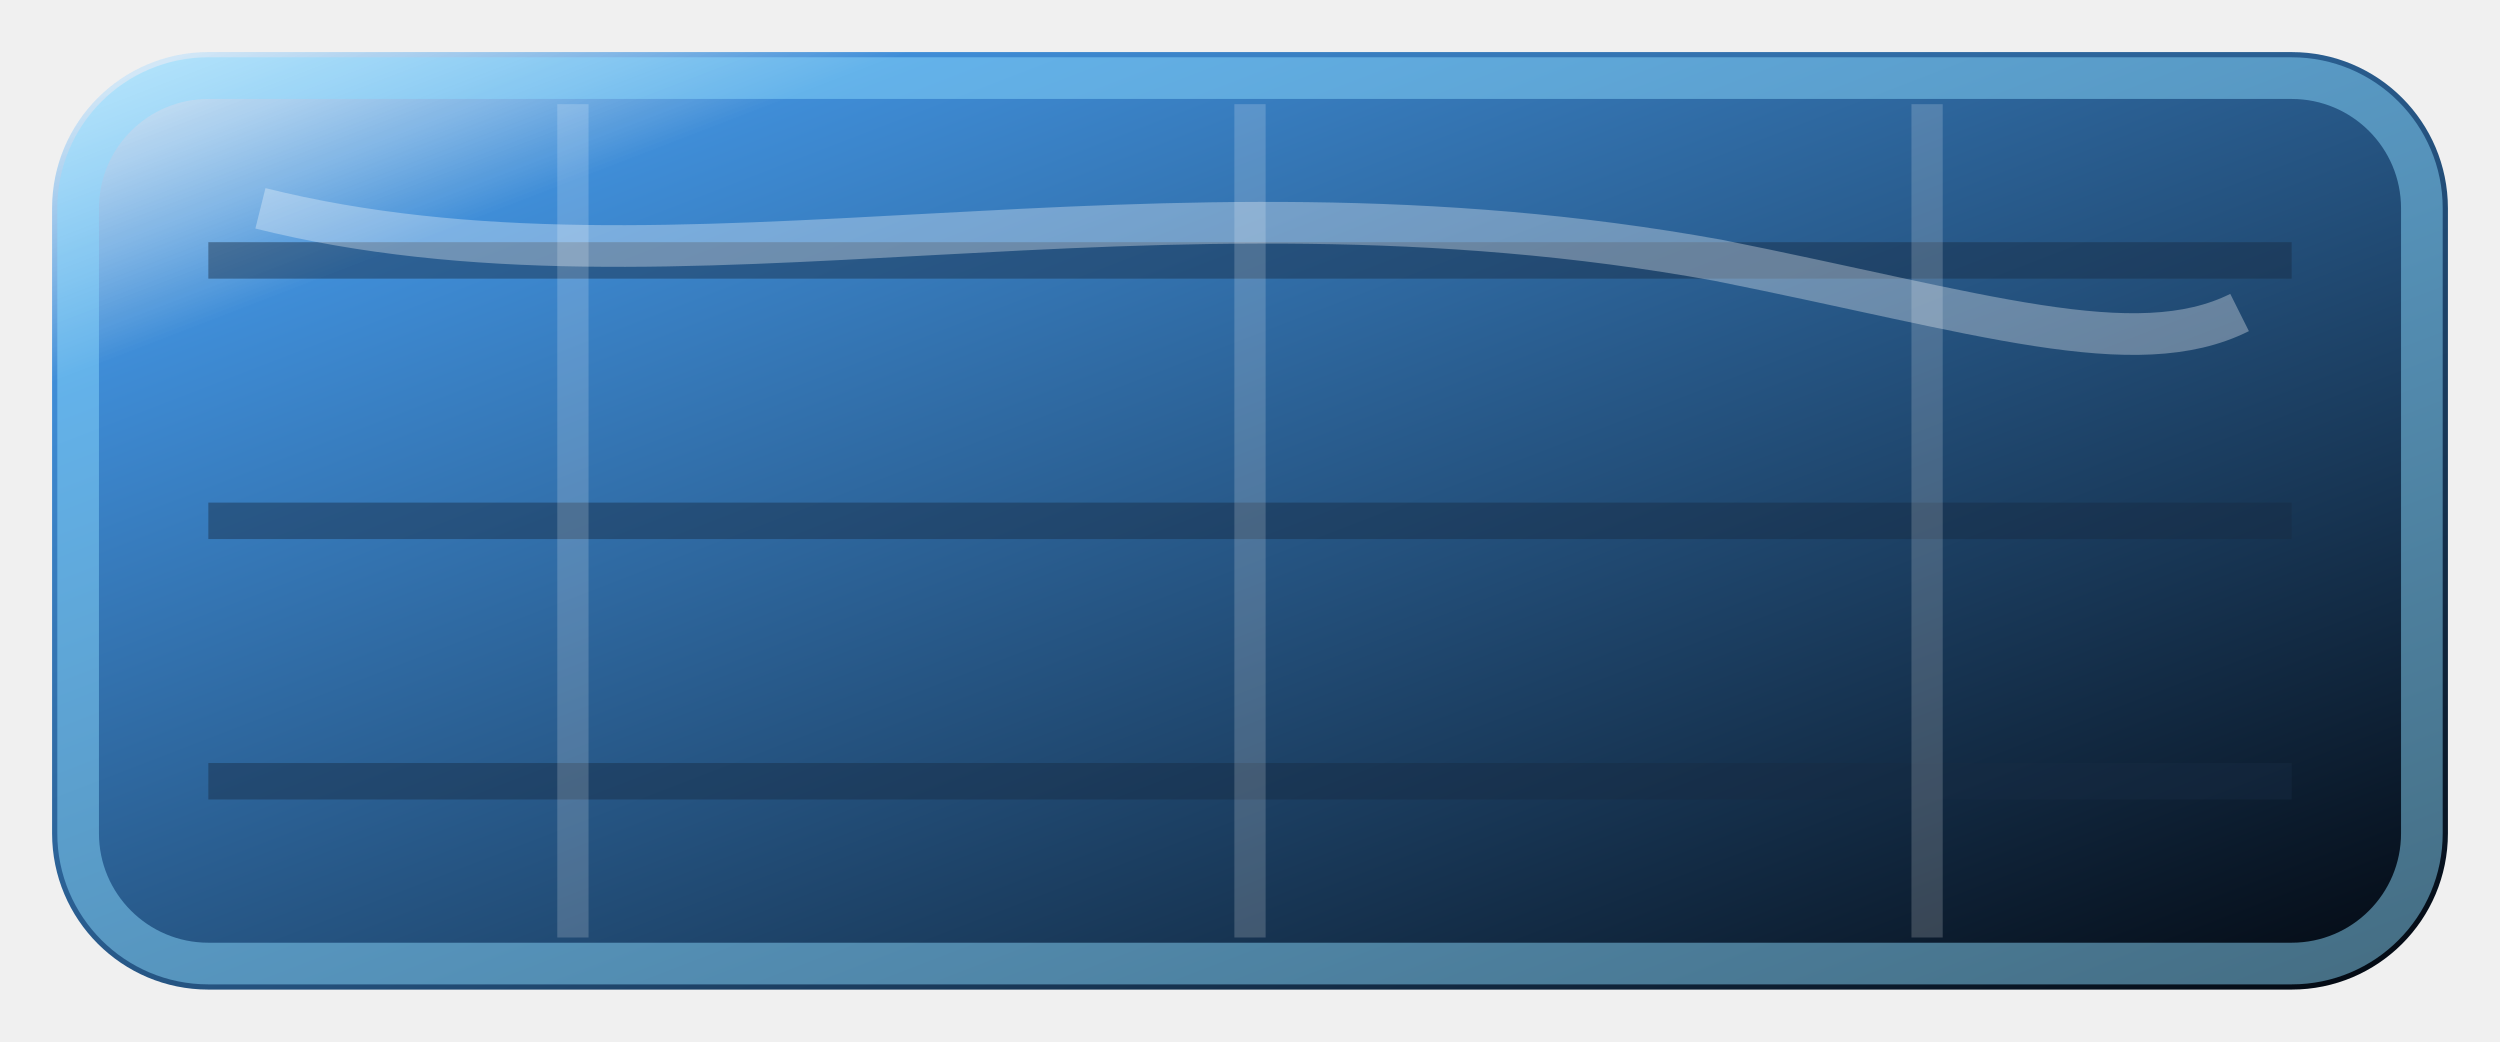
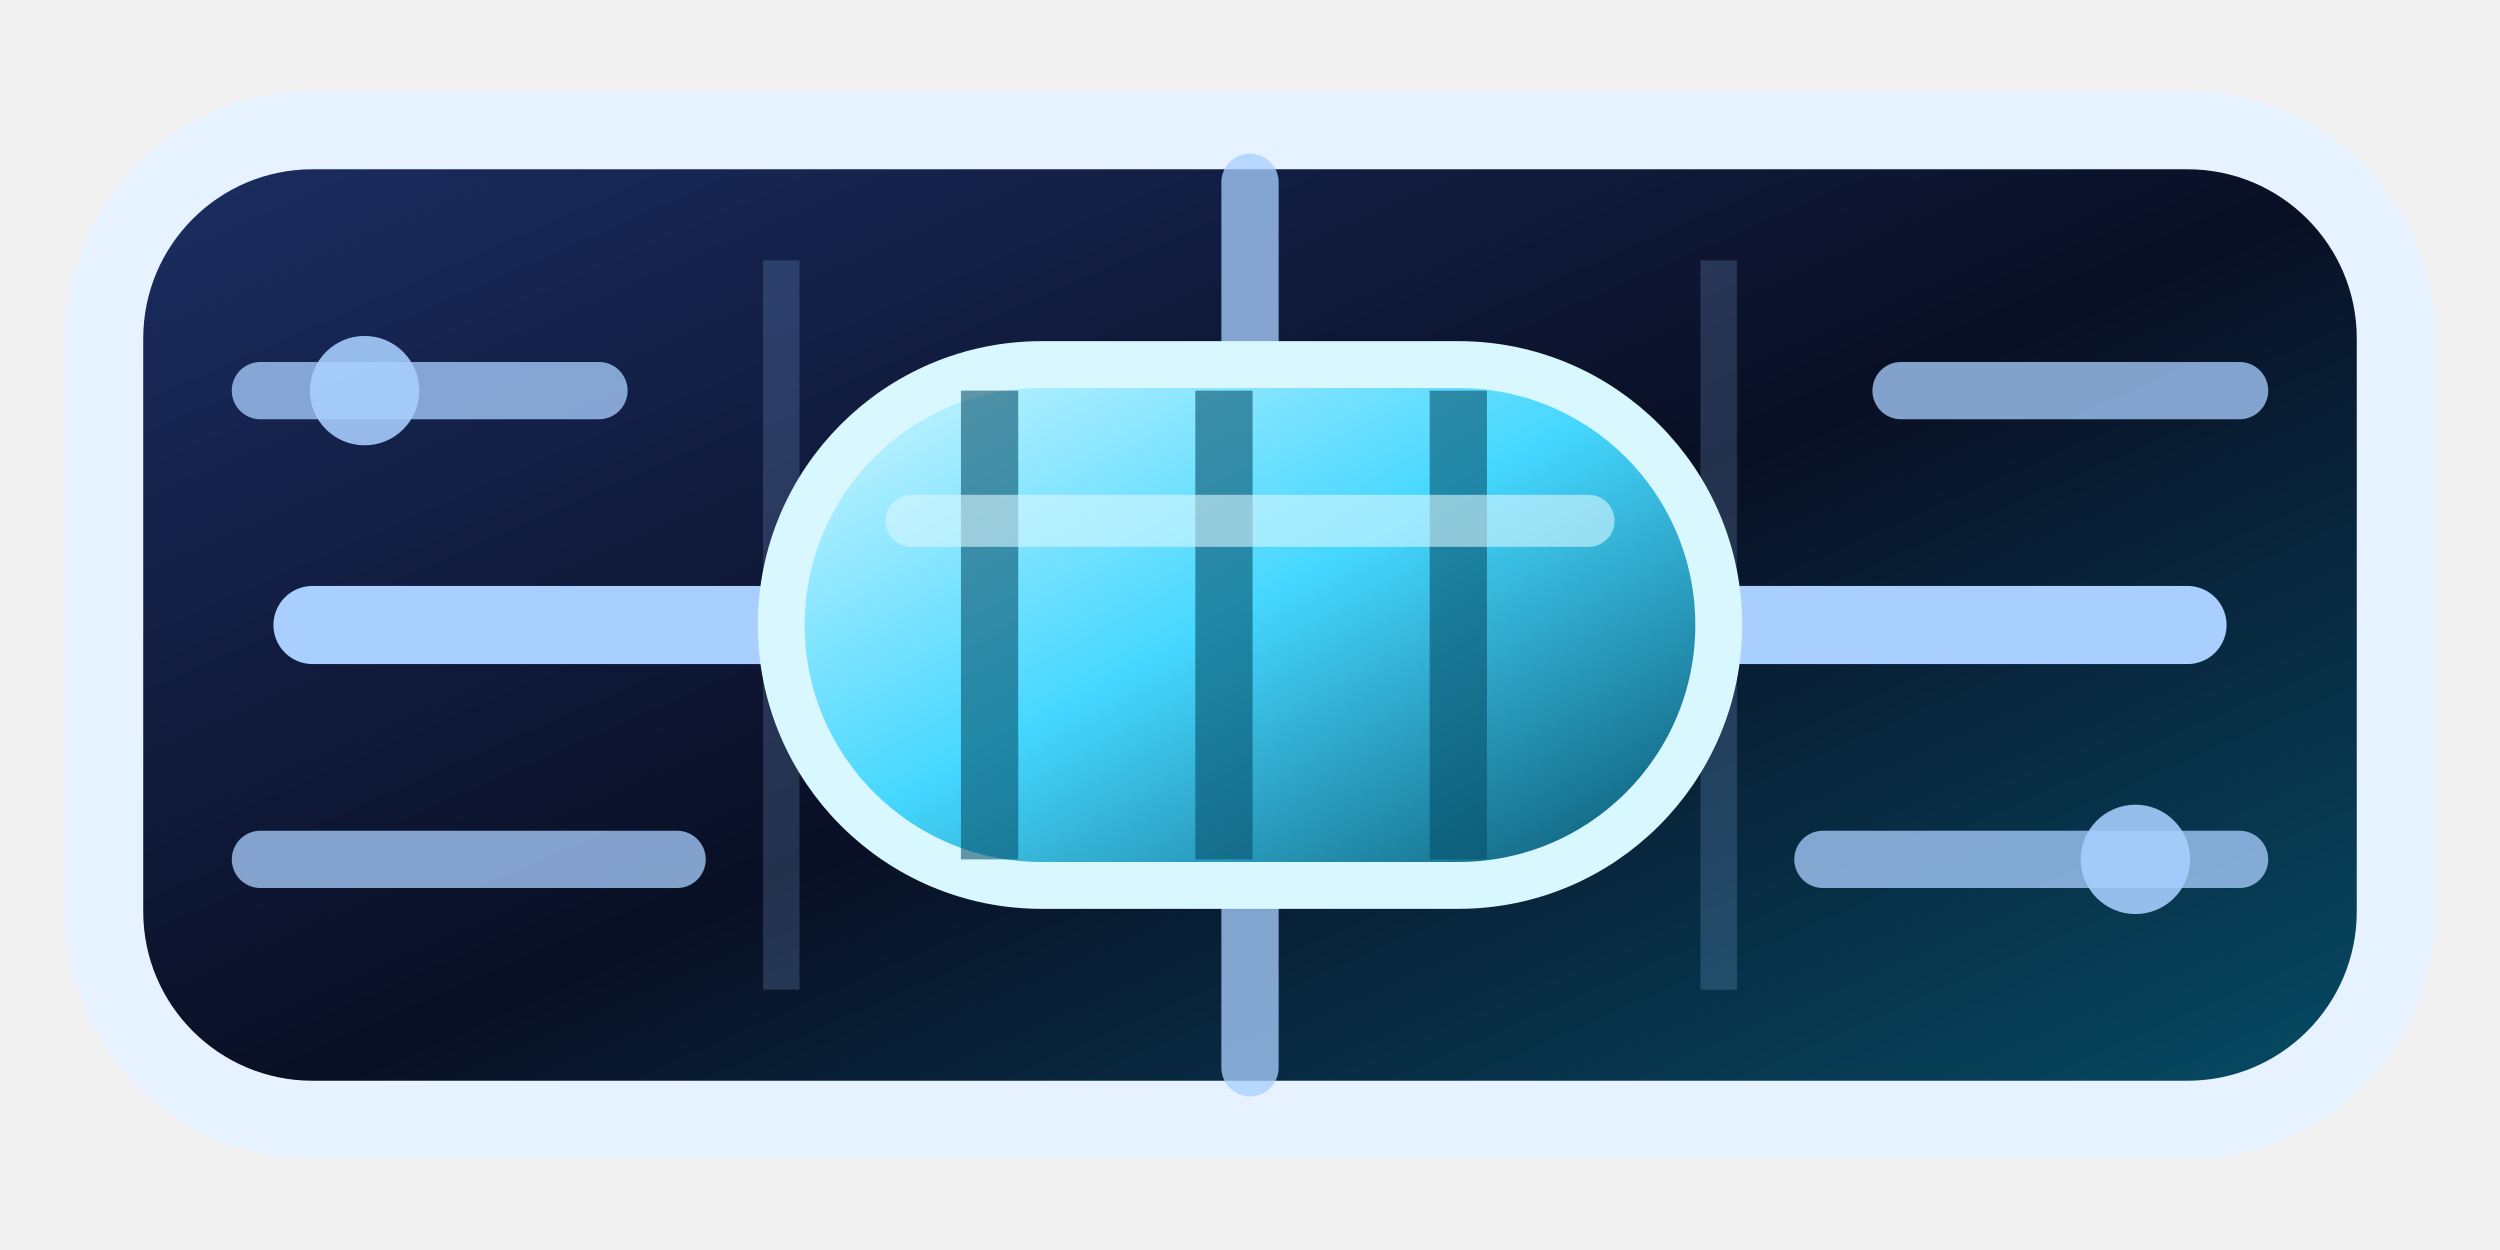
- <svg xmlns="http://www.w3.org/2000/svg" viewBox="0 0 48 20">
+ <svg xmlns="http://www.w3.org/2000/svg" viewBox="0 0 96 48" role="img" aria-label="Resistor">
  <defs>
-     <linearGradient id="stone" x1="0" y1="0" x2="1" y2="1">
-       <stop offset="0" stop-color="#e5f6ff" stop-opacity=".72" />
-       <stop offset=".18" stop-color="#3f8dd7" />
-       <stop offset="1" stop-color="#02060d" />
+     <linearGradient id="spr-brick-basic-blue-orbital-real-normal-board" x1="0" y1="0" x2="1" y2="1">
+       <stop offset="0" stop-color="#1c2e64" />
+       <stop offset="0.52" stop-color="#090f24" />
+       <stop offset="1" stop-color="#064e67" />
+     </linearGradient>
+     <linearGradient id="spr-brick-basic-blue-orbital-real-normal-part" x1="0" y1="0" x2="1" y2="1">
+       <stop offset="0" stop-color="#d8f7ff" />
+       <stop offset="0.48" stop-color="#45d7ff" />
+       <stop offset="1" stop-color="#064e67" />
    </linearGradient>
  </defs>
-   <rect x="1" y="1" width="46" height="18" rx="3" fill="url(#stone)" />
-   <path d="M4 5h40M4 10h40M4 15h40" stroke="#172b42" stroke-width=".7" opacity=".45" />
-   <path d="M11 2v16M24 2v16M37 2v16" stroke="#fff" stroke-width=".6" opacity=".18" />
-   <path d="M5 4c8 2 17-1 28 1 5 1 8 2 10 1" fill="none" stroke="#fff" stroke-width=".8" opacity=".32" />
-   <rect x="1.5" y="1.5" width="45" height="17" rx="2.5" fill="none" stroke="#8bdcff" stroke-width=".8" opacity=".48" />
+   <rect x="4" y="5" width="88" height="38" rx="8" fill="url(#spr-brick-basic-blue-orbital-real-normal-board)" stroke="#e6f2ff" stroke-width="3" />
+   <path d="M10 15h13M73 15h13M10 33h16M70 33h16M48 7v7M48 34v7" stroke="#a8cfff" stroke-width="2.2" stroke-linecap="round" opacity=".76" />
+   <path d="M14 24h68M30 10v28M66 10v28" stroke="#9cc7ff35" stroke-width="1.4" opacity=".9" />
+   <circle cx="14" cy="15" r="2.1" fill="#a8cfff" opacity=".88" />
+   <circle cx="82" cy="33" r="2.1" fill="#a8cfff" opacity=".88" />
+   <path d="M12 24h18" stroke="#a8cfff" stroke-width="3" stroke-linecap="round" />
+   <path d="M66 24h18" stroke="#a8cfff" stroke-width="3" stroke-linecap="round" />
+   <rect x="30" y="14" width="36" height="20" rx="10" fill="url(#spr-brick-basic-blue-orbital-real-normal-part)" stroke="#d8f7ff" stroke-width="1.8" />
+   <path d="M38 15v18M47 15v18M56 15v18" stroke="#064e67" stroke-width="2.2" opacity=".58" />
+   <path d="M35 20h26" stroke="#d8f7ff" stroke-width="2" stroke-linecap="round" opacity=".6" />
</svg>
